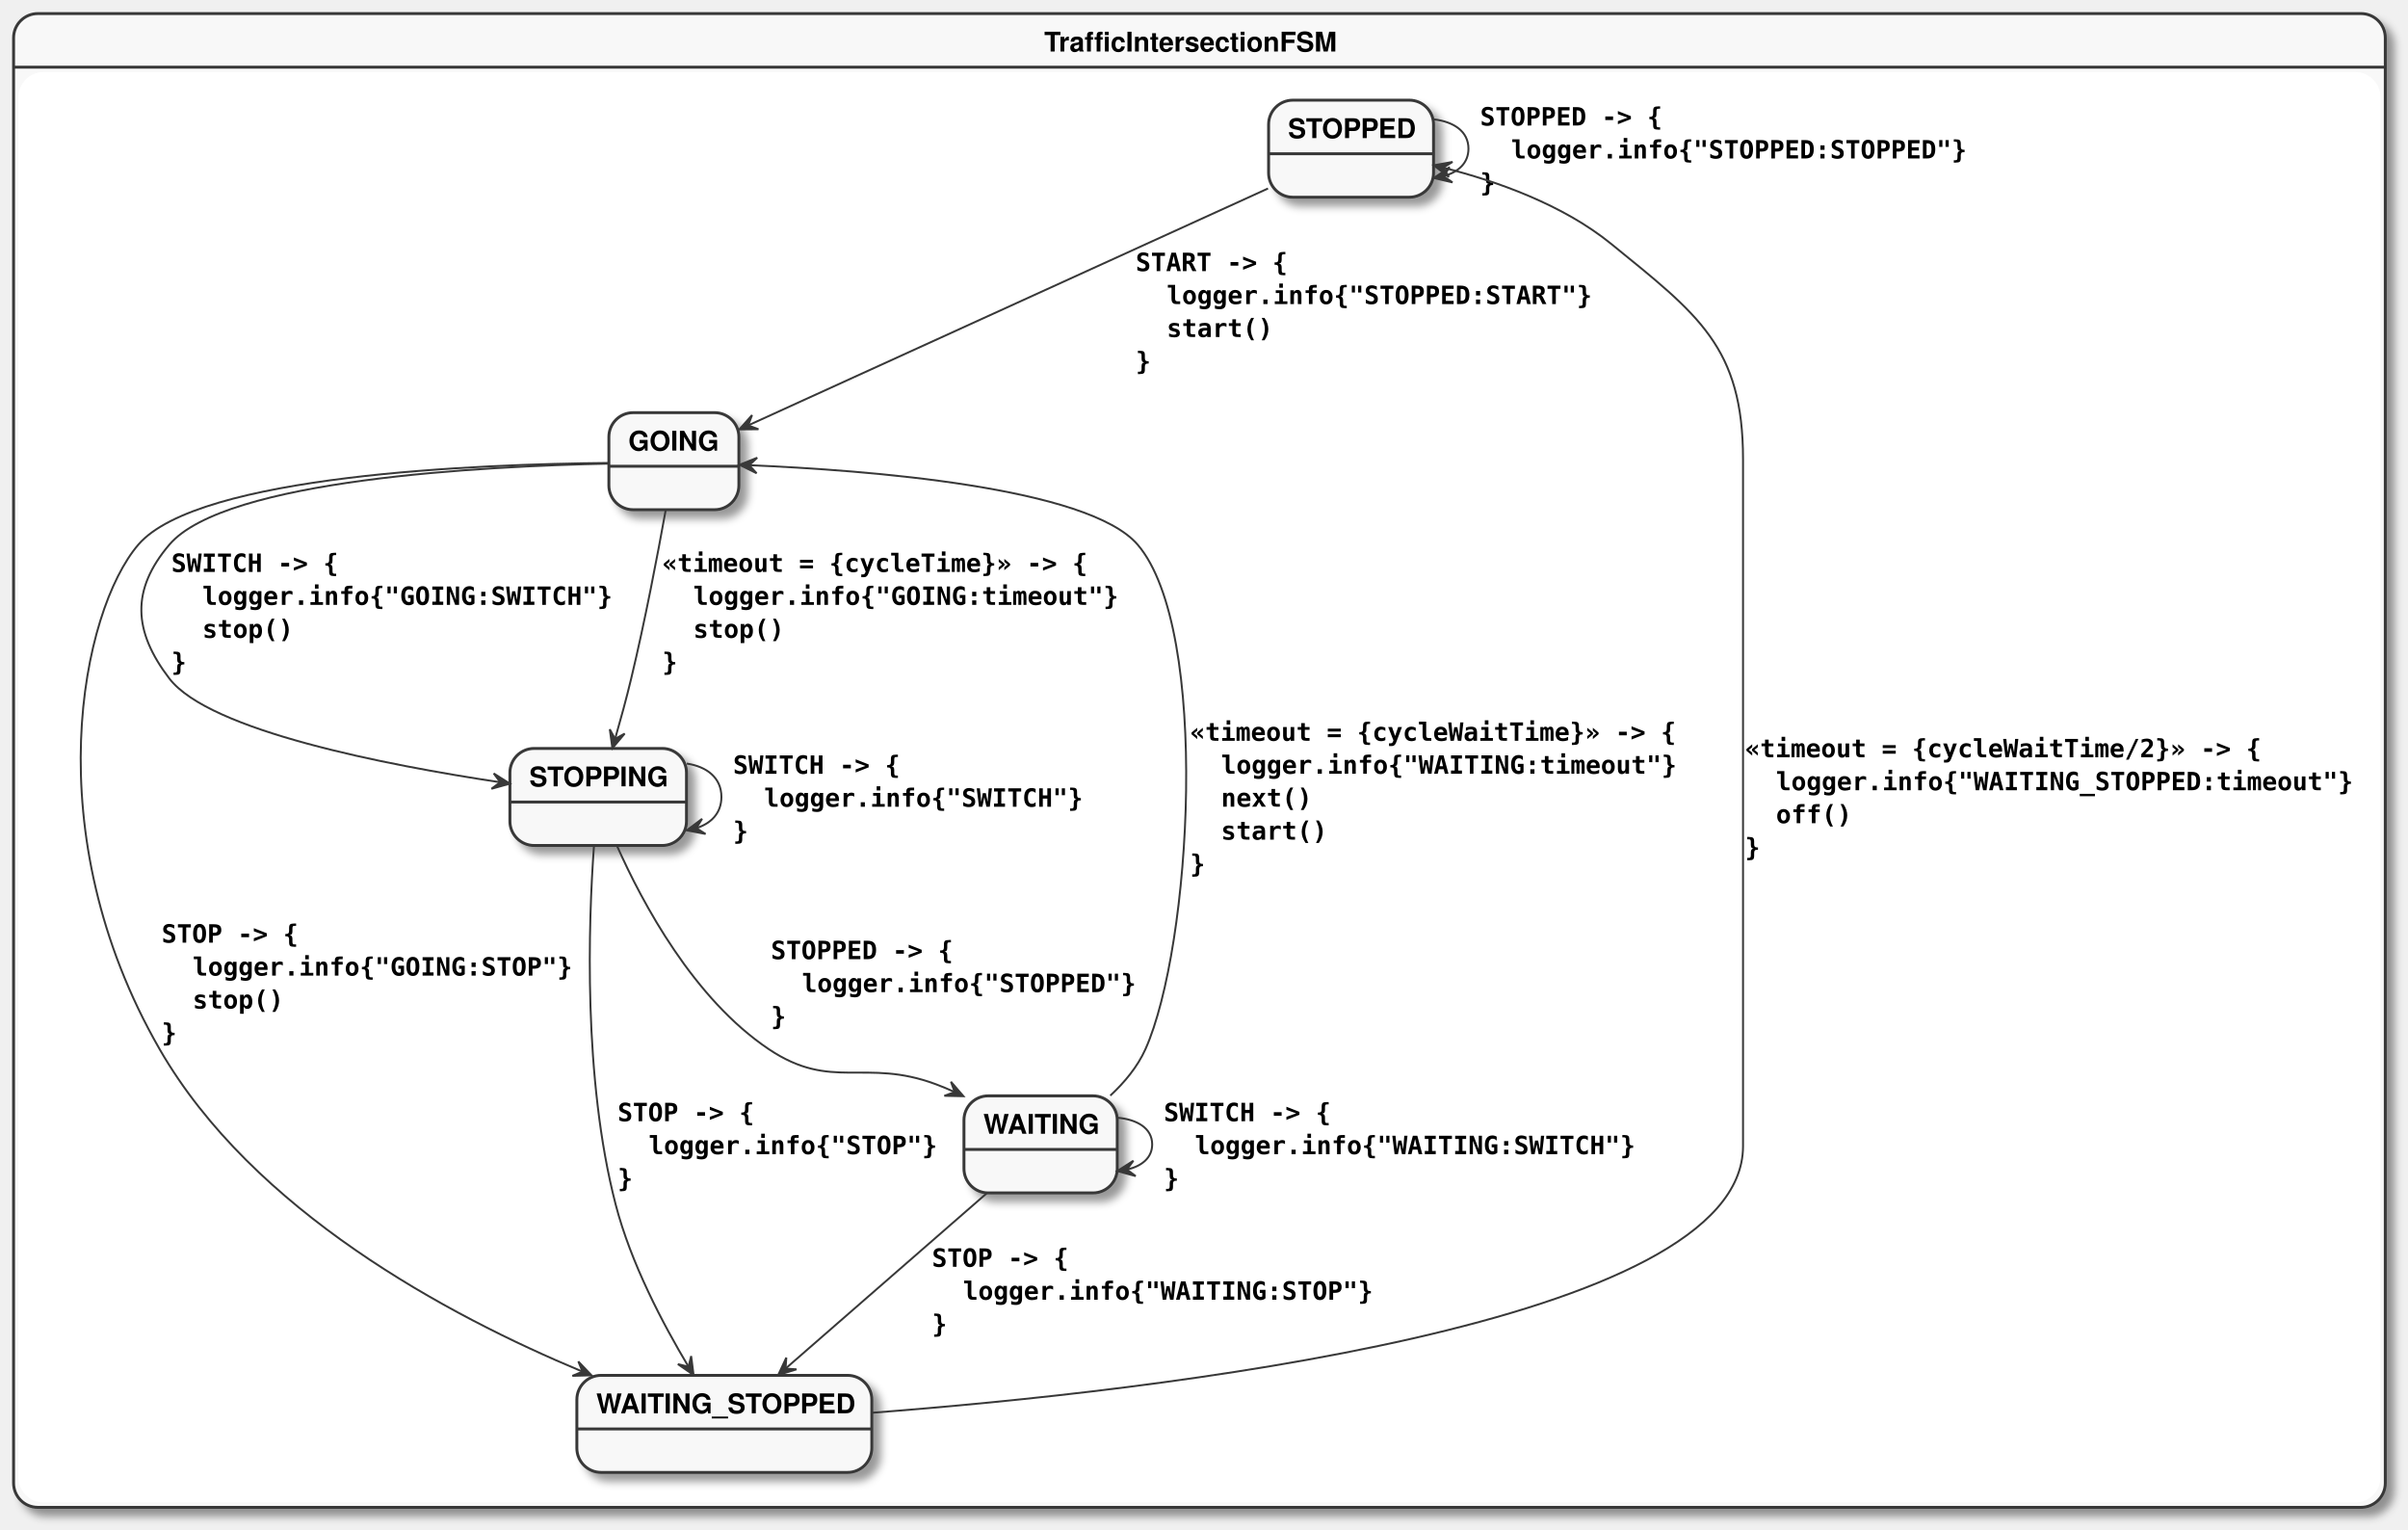
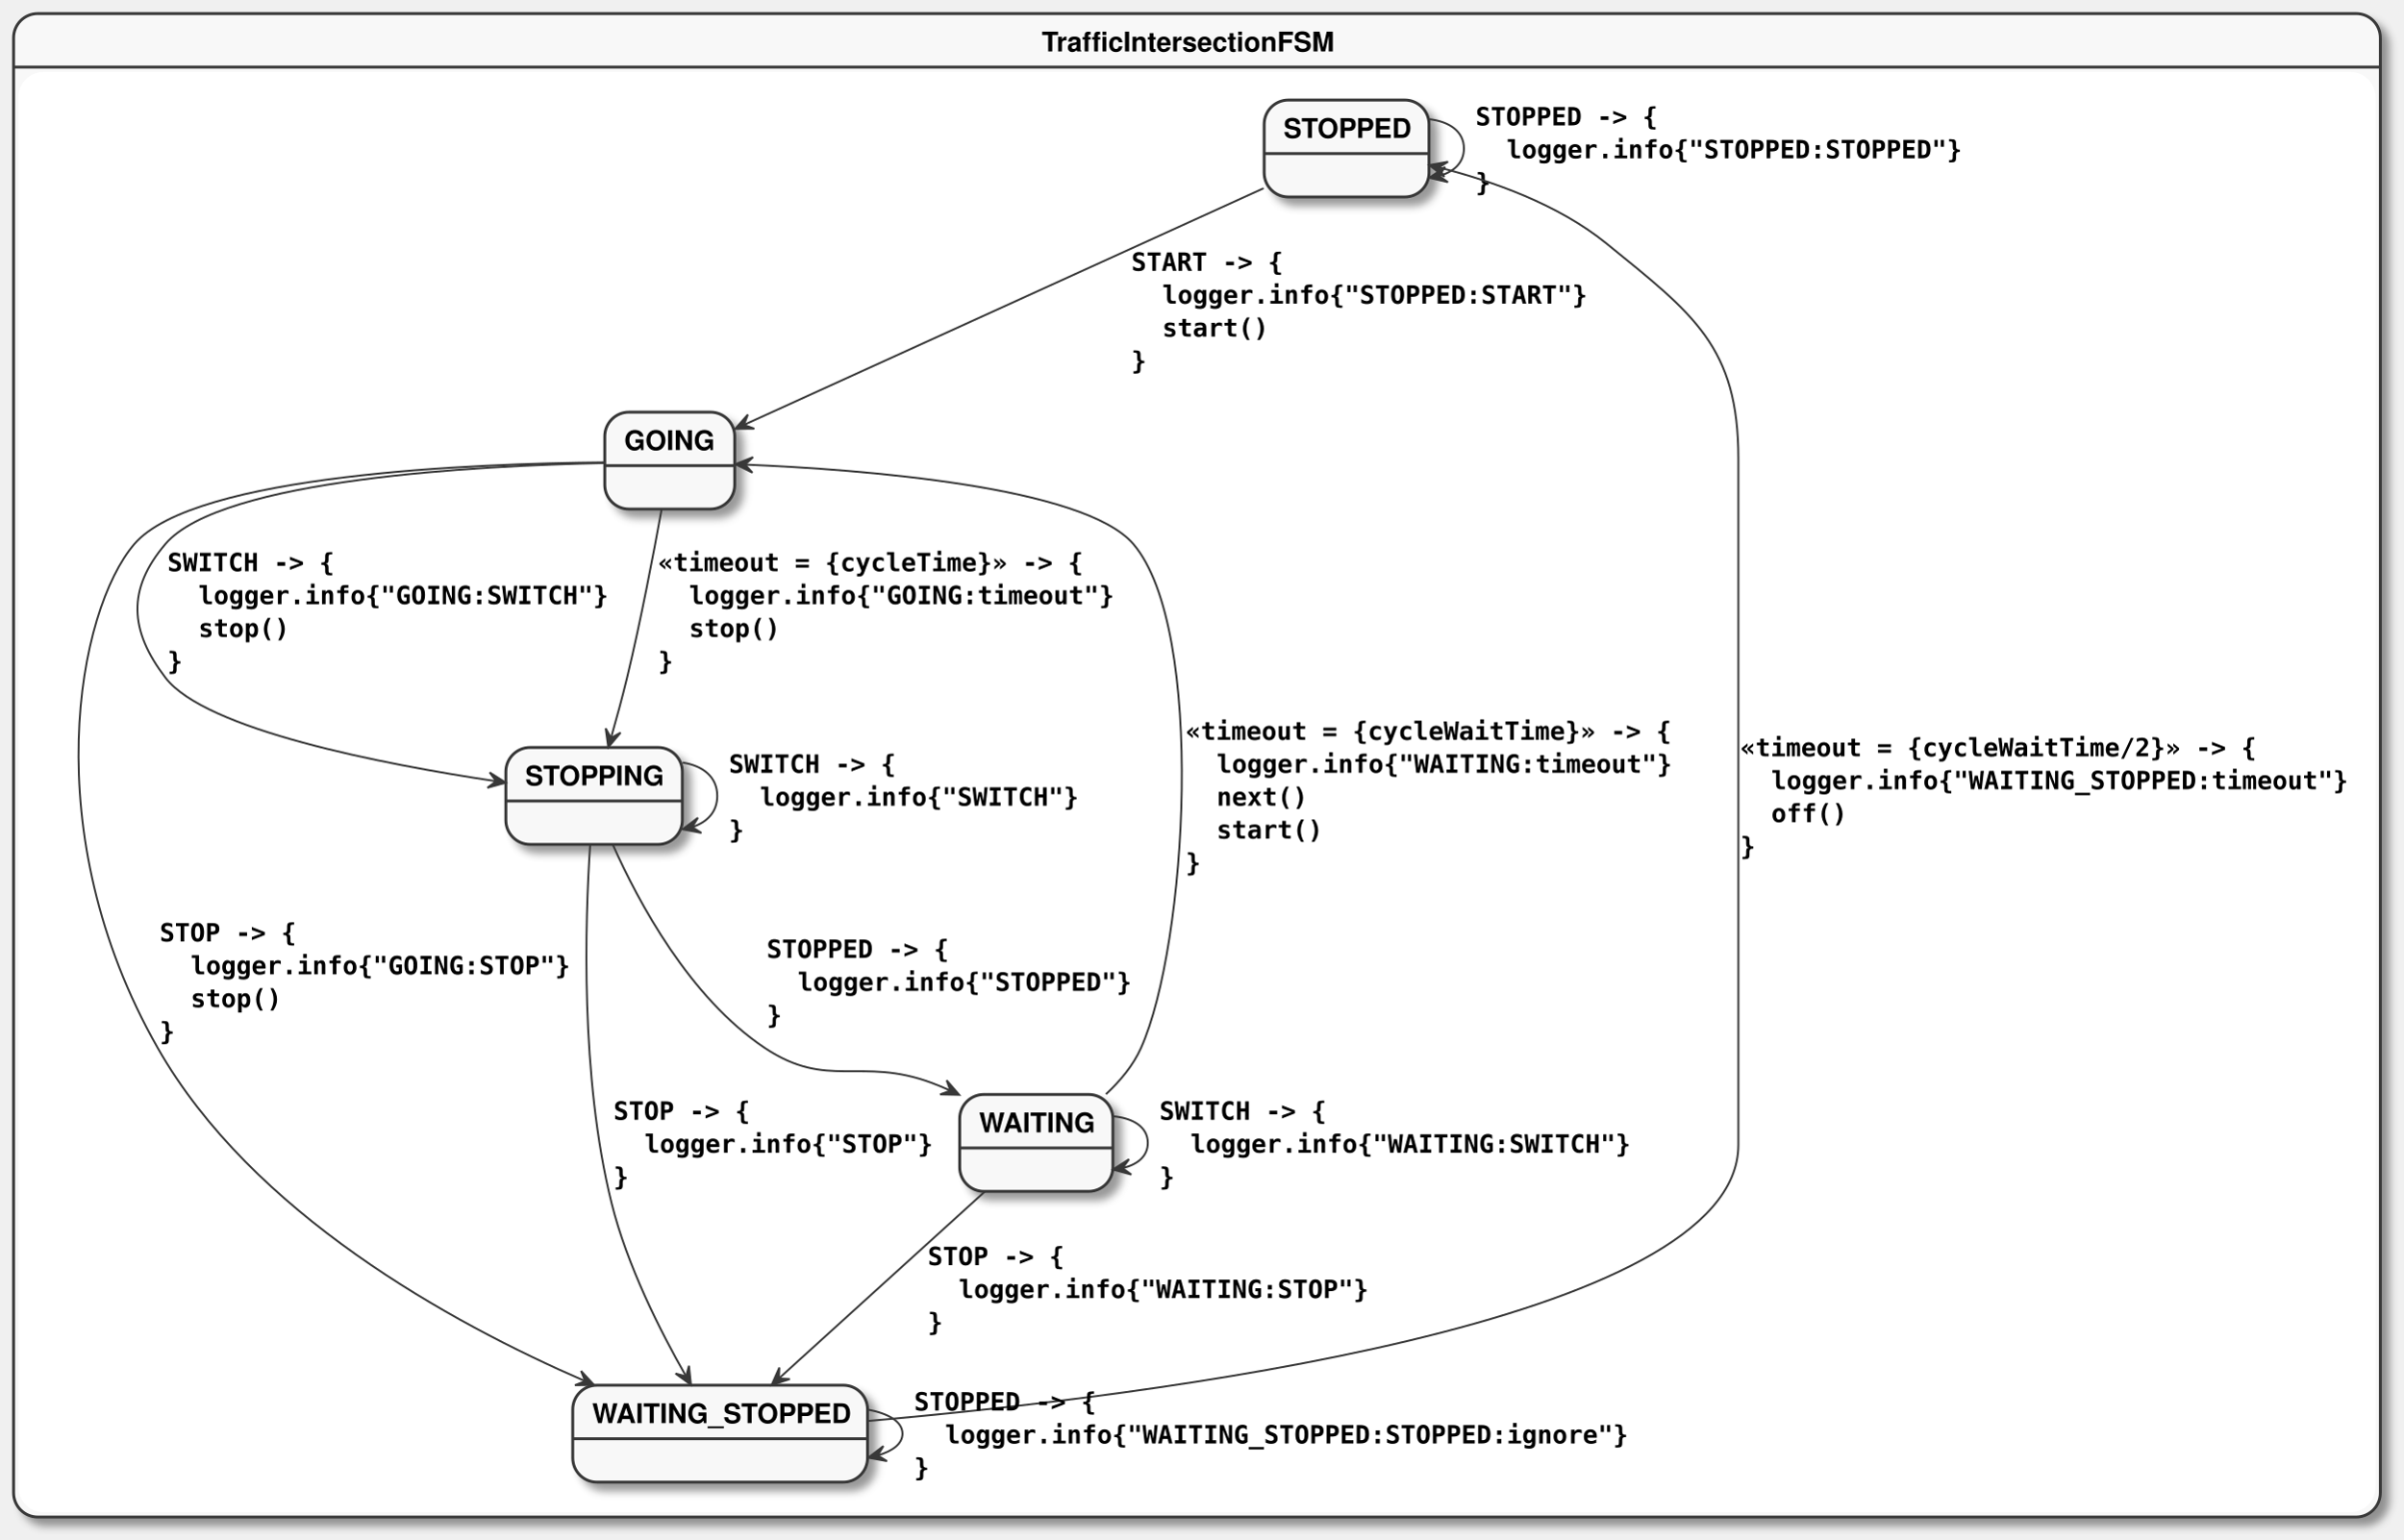
- <svg xmlns="http://www.w3.org/2000/svg" contentScriptType="application/ecmascript" contentStyleType="text/css" height="788px" preserveAspectRatio="none" style="width:1241px;height:788px;background:#FFFFFF;" version="1.1" viewBox="0 0 1241 788" width="1241px" zoomAndPan="magnify">
+ <svg xmlns="http://www.w3.org/2000/svg" contentScriptType="application/ecmascript" contentStyleType="text/css" height="794px" preserveAspectRatio="none" style="width:1239px;height:794px;background:#FFFFFF;" version="1.1" viewBox="0 0 1239 794" width="1239px" zoomAndPan="magnify">
  <defs>
-     <filter height="300%" id="fhzmgp9hcpnkk" width="300%" x="-1" y="-1">
+     <filter height="300%" id="fcjco8l0na4vf" width="300%" x="-1" y="-1">
      <feGaussianBlur result="blurOut" stdDeviation="2.0" />
      <feColorMatrix in="blurOut" result="blurOut2" type="matrix" values="0 0 0 0 0 0 0 0 0 0 0 0 0 0 0 0 0 0 .4 0" />
      <feOffset dx="4.0" dy="4.0" in="blurOut2" result="blurOut3" />
      <feBlend in="SourceGraphic" in2="blurOut3" mode="normal" />
    </filter>
  </defs>
  <g>
-     <rect fill="#F8F8F8" filter="url(#fhzmgp9hcpnkk)" height="769.609" rx="12.5" ry="12.5" style="stroke:#383838;stroke-width:1.5;" width="1222.294" x="7" y="7" />
-     <rect fill="#FFFFFF" height="736" rx="12.5" ry="12.5" style="stroke:#FFFFFF;stroke-width:1.0;" width="1216.294" x="10" y="37.609" />
-     <line style="stroke:#383838;stroke-width:1.5;" x1="7" x2="1229.294" y1="34.609" y2="34.609" />
-     <text fill="#000000" font-family="Helvetica" font-size="14" font-weight="bold" lengthAdjust="spacing" textLength="160" x="538.147" y="26.533">TrafficIntersectionFSM</text>
+     <rect fill="#F8F8F8" filter="url(#fcjco8l0na4vf)" height="775.609" rx="12.5" ry="12.5" style="stroke:#383838;stroke-width:1.5;" width="1220.307" x="7" y="7" />
+     <rect fill="#FFFFFF" height="742" rx="12.5" ry="12.5" style="stroke:#FFFFFF;stroke-width:1.0;" width="1214.307" x="10" y="37.609" />
+     <line style="stroke:#383838;stroke-width:1.5;" x1="7" x2="1227.307" y1="34.609" y2="34.609" />
+     <text fill="#000000" font-family="Helvetica" font-size="14" font-weight="bold" lengthAdjust="spacing" textLength="160" x="537.154" y="26.533">TrafficIntersectionFSM</text>
    <g id="TrafficIntersectionFSM.STOPPED">
-       <rect fill="#F8F8F8" filter="url(#fhzmgp9hcpnkk)" height="50" rx="12.5" ry="12.5" style="stroke:#383838;stroke-width:1.5;" width="85" x="653.794" y="51.609" />
-       <line style="stroke:#383838;stroke-width:1.5;" x1="653.794" x2="738.794" y1="79.219" y2="79.219" />
-       <text fill="#000000" font-family="Helvetica" font-size="14" font-weight="bold" lengthAdjust="spacing" textLength="65" x="663.794" y="71.143">STOPPED</text>
+       <rect fill="#F8F8F8" filter="url(#fcjco8l0na4vf)" height="50" rx="12.5" ry="12.5" style="stroke:#383838;stroke-width:1.5;" width="85" x="651.807" y="51.609" />
+       <line style="stroke:#383838;stroke-width:1.5;" x1="651.807" x2="736.807" y1="79.219" y2="79.219" />
+       <text fill="#000000" font-family="Helvetica" font-size="14" font-weight="bold" lengthAdjust="spacing" textLength="65" x="661.807" y="71.143">STOPPED</text>
    </g>
    <g id="TrafficIntersectionFSM.GOING">
-       <rect fill="#F8F8F8" filter="url(#fhzmgp9hcpnkk)" height="50" rx="12.5" ry="12.5" style="stroke:#383838;stroke-width:1.5;" width="67" x="313.794" y="212.609" />
-       <line style="stroke:#383838;stroke-width:1.5;" x1="313.794" x2="380.794" y1="240.219" y2="240.219" />
-       <text fill="#000000" font-family="Helvetica" font-size="14" font-weight="bold" lengthAdjust="spacing" textLength="47" x="323.794" y="232.143">GOING</text>
+       <rect fill="#F8F8F8" filter="url(#fcjco8l0na4vf)" height="50" rx="12.5" ry="12.5" style="stroke:#383838;stroke-width:1.5;" width="67" x="311.807" y="212.609" />
+       <line style="stroke:#383838;stroke-width:1.5;" x1="311.807" x2="378.807" y1="240.219" y2="240.219" />
+       <text fill="#000000" font-family="Helvetica" font-size="14" font-weight="bold" lengthAdjust="spacing" textLength="47" x="321.807" y="232.143">GOING</text>
    </g>
    <g id="TrafficIntersectionFSM.STOPPING">
-       <rect fill="#F8F8F8" filter="url(#fhzmgp9hcpnkk)" height="50" rx="12.5" ry="12.5" style="stroke:#383838;stroke-width:1.5;" width="91" x="262.794" y="385.609" />
-       <line style="stroke:#383838;stroke-width:1.5;" x1="262.794" x2="353.794" y1="413.219" y2="413.219" />
-       <text fill="#000000" font-family="Helvetica" font-size="14" font-weight="bold" lengthAdjust="spacing" textLength="71" x="272.794" y="405.143">STOPPING</text>
+       <rect fill="#F8F8F8" filter="url(#fcjco8l0na4vf)" height="50" rx="12.5" ry="12.5" style="stroke:#383838;stroke-width:1.5;" width="91" x="260.807" y="385.609" />
+       <line style="stroke:#383838;stroke-width:1.5;" x1="260.807" x2="351.807" y1="413.219" y2="413.219" />
+       <text fill="#000000" font-family="Helvetica" font-size="14" font-weight="bold" lengthAdjust="spacing" textLength="71" x="270.807" y="405.143">STOPPING</text>
    </g>
    <g id="TrafficIntersectionFSM.WAITING_STOPPED">
-       <rect fill="#F8F8F8" filter="url(#fhzmgp9hcpnkk)" height="50" rx="12.5" ry="12.5" style="stroke:#383838;stroke-width:1.5;" width="152" x="297.294" y="708.609" />
-       <line style="stroke:#383838;stroke-width:1.5;" x1="297.294" x2="449.294" y1="736.219" y2="736.219" />
-       <text fill="#000000" font-family="Helvetica" font-size="14" font-weight="bold" lengthAdjust="spacing" textLength="132" x="307.294" y="728.143">WAITING_STOPPED</text>
+       <rect fill="#F8F8F8" filter="url(#fcjco8l0na4vf)" height="50" rx="12.5" ry="12.5" style="stroke:#383838;stroke-width:1.5;" width="152" x="295.307" y="714.609" />
+       <line style="stroke:#383838;stroke-width:1.5;" x1="295.307" x2="447.307" y1="742.219" y2="742.219" />
+       <text fill="#000000" font-family="Helvetica" font-size="14" font-weight="bold" lengthAdjust="spacing" textLength="132" x="305.307" y="734.143">WAITING_STOPPED</text>
    </g>
    <g id="TrafficIntersectionFSM.WAITING">
-       <rect fill="#F8F8F8" filter="url(#fhzmgp9hcpnkk)" height="50" rx="12.5" ry="12.5" style="stroke:#383838;stroke-width:1.5;" width="79" x="496.794" y="564.609" />
-       <line style="stroke:#383838;stroke-width:1.5;" x1="496.794" x2="575.794" y1="592.219" y2="592.219" />
-       <text fill="#000000" font-family="Helvetica" font-size="14" font-weight="bold" lengthAdjust="spacing" textLength="59" x="506.794" y="584.143">WAITING</text>
+       <rect fill="#F8F8F8" filter="url(#fcjco8l0na4vf)" height="50" rx="12.5" ry="12.5" style="stroke:#383838;stroke-width:1.5;" width="79" x="494.807" y="564.609" />
+       <line style="stroke:#383838;stroke-width:1.5;" x1="494.807" x2="573.807" y1="592.219" y2="592.219" />
+       <text fill="#000000" font-family="Helvetica" font-size="14" font-weight="bold" lengthAdjust="spacing" textLength="59" x="504.807" y="584.143">WAITING</text>
    </g>
-     <path d="M653.499,97.106 C584.887,128.364 451.328,189.212 385.645,219.137 " fill="none" id="STOPPED-to-GOING" style="stroke:#383838;stroke-width:1.0;" />
-     <polygon fill="#383838" points="381.035,221.237,390.884,221.146,385.585,219.165,387.567,213.866,381.035,221.237" style="stroke:#383838;stroke-width:1.0;" />
-     <text fill="#000000" font-family="monospace" font-size="13" font-weight="bold" lengthAdjust="spacing" textLength="80" x="585.294" y="139.679">START -&gt; {</text>
-     <text fill="#000000" font-family="monospace" font-size="13" font-weight="bold" lengthAdjust="spacing" textLength="224" x="601.294" y="156.653">logger.info{"STOPPED:START"}</text>
-     <text fill="#000000" font-family="monospace" font-size="13" font-weight="bold" lengthAdjust="spacing" textLength="56" x="601.294" y="173.626">start()</text>
-     <text fill="#000000" font-family="monospace" font-size="13" font-weight="bold" lengthAdjust="spacing" textLength="8" x="585.294" y="190.6">}</text>
-     <path d="M738.977,61.505 C749.211,62.686 756.794,67.72 756.794,76.609 C756.794,83.97 751.593,88.688 743.994,90.763 " fill="none" id="STOPPED-to-STOPPED" style="stroke:#383838;stroke-width:1.0;" />
-     <polygon fill="#383838" points="738.977,91.713,748.564,93.97,743.89,90.783,747.076,86.109,738.977,91.713" style="stroke:#383838;stroke-width:1.0;" />
-     <text fill="#000000" font-family="monospace" font-size="13" font-weight="bold" lengthAdjust="spacing" textLength="96" x="762.794" y="64.679">STOPPED -&gt; {</text>
-     <text fill="#000000" font-family="monospace" font-size="13" font-weight="bold" lengthAdjust="spacing" textLength="240" x="778.794" y="81.653">logger.info{"STOPPED:STOPPED"}</text>
-     <text fill="#000000" font-family="monospace" font-size="13" font-weight="bold" lengthAdjust="spacing" textLength="8" x="762.794" y="98.626">}</text>
-     <path d="M343.046,262.983 C338.974,285.555 332.41,320.001 325.294,349.609 C322.859,359.739 319.853,370.731 317.048,380.505 " fill="none" id="GOING-to-STOPPING" style="stroke:#383838;stroke-width:1.0;" />
-     <polygon fill="#383838" points="315.605,385.495,321.949,377.962,316.995,380.692,314.265,375.738,315.605,385.495" style="stroke:#383838;stroke-width:1.0;" />
-     <text fill="#000000" font-family="monospace" font-size="13" font-weight="bold" lengthAdjust="spacing" textLength="224" x="341.294" y="294.679">«timeout = {cycleTime}» -&gt; {</text>
-     <text fill="#000000" font-family="monospace" font-size="13" font-weight="bold" lengthAdjust="spacing" textLength="224" x="357.294" y="311.653">logger.info{"GOING:timeout"}</text>
-     <text fill="#000000" font-family="monospace" font-size="13" font-weight="bold" lengthAdjust="spacing" textLength="48" x="357.294" y="328.627">stop()</text>
-     <text fill="#000000" font-family="monospace" font-size="13" font-weight="bold" lengthAdjust="spacing" textLength="8" x="341.294" y="345.6">}</text>
-     <path d="M313.497,238.874 C249.841,240.167 115.972,246.926 87.294,280.609 C67.413,303.959 68.665,325.249 87.294,349.609 C107.865,376.51 198.925,394.178 257.549,402.989 " fill="none" id="GOING-to-STOPPING-1" style="stroke:#383838;stroke-width:1.0;" />
-     <polygon fill="#383838" points="262.765,403.762,254.449,398.486,257.819,403.029,253.276,406.4,262.765,403.762" style="stroke:#383838;stroke-width:1.0;" />
-     <text fill="#000000" font-family="monospace" font-size="13" font-weight="bold" lengthAdjust="spacing" textLength="88" x="88.294" y="294.679">SWITCH -&gt; {</text>
-     <text fill="#000000" font-family="monospace" font-size="13" font-weight="bold" lengthAdjust="spacing" textLength="216" x="104.294" y="311.653">logger.info{"GOING:SWITCH"}</text>
-     <text fill="#000000" font-family="monospace" font-size="13" font-weight="bold" lengthAdjust="spacing" textLength="48" x="104.294" y="328.627">stop()</text>
-     <text fill="#000000" font-family="monospace" font-size="13" font-weight="bold" lengthAdjust="spacing" textLength="8" x="88.294" y="345.6">}</text>
-     <path d="M313.764,238.515 C247.221,239.117 102.212,244.63 71.294,280.609 C42.18,314.488 18,428.978 82.294,540.609 C130.232,623.842 230.557,677.663 299.901,706.553 " fill="none" id="GOING-to-WAITING_STOPPED" style="stroke:#383838;stroke-width:1.0;" />
-     <polygon fill="#383838" points="304.839,708.59,298.045,701.46,300.217,706.683,294.994,708.855,304.839,708.59" style="stroke:#383838;stroke-width:1.0;" />
-     <text fill="#000000" font-family="monospace" font-size="13" font-weight="bold" lengthAdjust="spacing" textLength="72" x="83.294" y="485.679">STOP -&gt; {</text>
-     <text fill="#000000" font-family="monospace" font-size="13" font-weight="bold" lengthAdjust="spacing" textLength="200" x="99.294" y="502.653">logger.info{"GOING:STOP"}</text>
-     <text fill="#000000" font-family="monospace" font-size="13" font-weight="bold" lengthAdjust="spacing" textLength="48" x="99.294" y="519.626">stop()</text>
-     <text fill="#000000" font-family="monospace" font-size="13" font-weight="bold" lengthAdjust="spacing" textLength="8" x="83.294" y="536.6">}</text>
-     <path d="M317.978,435.791 C331.128,465.371 357.527,514.696 396.294,540.609 C428.759,562.31 445.701,544.973 482.294,558.609 C485.393,559.764 488.53,561.076 491.65,562.491 " fill="none" id="STOPPING-to-WAITING" style="stroke:#383838;stroke-width:1.0;" />
-     <polygon fill="#383838" points="496.53,564.791,490.093,557.337,492.007,562.66,486.684,564.574,496.53,564.791" style="stroke:#383838;stroke-width:1.0;" />
-     <text fill="#000000" font-family="monospace" font-size="13" font-weight="bold" lengthAdjust="spacing" textLength="96" x="397.294" y="494.179">STOPPED -&gt; {</text>
-     <text fill="#000000" font-family="monospace" font-size="13" font-weight="bold" lengthAdjust="spacing" textLength="176" x="413.294" y="511.153">logger.info{"STOPPED"}</text>
-     <text fill="#000000" font-family="monospace" font-size="13" font-weight="bold" lengthAdjust="spacing" textLength="8" x="397.294" y="528.126">}</text>
-     <path d="M353.958,393.414 C364.259,394.963 371.794,400.695 371.794,410.609 C371.794,418.819 366.627,424.161 359,426.634 " fill="none" id="STOPPING-to-STOPPING" style="stroke:#383838;stroke-width:1.0;" />
-     <polygon fill="#383838" points="353.958,427.804,363.629,429.67,358.829,426.676,361.823,421.876,353.958,427.804" style="stroke:#383838;stroke-width:1.0;" />
-     <text fill="#000000" font-family="monospace" font-size="13" font-weight="bold" lengthAdjust="spacing" textLength="88" x="377.794" y="398.679">SWITCH -&gt; {</text>
-     <text fill="#000000" font-family="monospace" font-size="13" font-weight="bold" lengthAdjust="spacing" textLength="168" x="393.794" y="415.653">logger.info{"SWITCH"}</text>
-     <text fill="#000000" font-family="monospace" font-size="13" font-weight="bold" lengthAdjust="spacing" textLength="8" x="377.794" y="432.627">}</text>
-     <path d="M306.1,435.911 C303.252,475.383 300.453,555.565 317.294,620.609 C325.077,650.671 341.609,682.054 354.703,703.926 " fill="none" id="STOPPING-to-WAITING_STOPPED" style="stroke:#383838;stroke-width:1.0;" />
-     <polygon fill="#383838" points="357.441,708.445,356.199,698.674,354.851,704.168,349.357,702.819,357.441,708.445" style="stroke:#383838;stroke-width:1.0;" />
-     <text fill="#000000" font-family="monospace" font-size="13" font-weight="bold" lengthAdjust="spacing" textLength="72" x="318.294" y="577.679">STOP -&gt; {</text>
-     <text fill="#000000" font-family="monospace" font-size="13" font-weight="bold" lengthAdjust="spacing" textLength="152" x="334.294" y="594.653">logger.info{"STOP"}</text>
-     <text fill="#000000" font-family="monospace" font-size="13" font-weight="bold" lengthAdjust="spacing" textLength="8" x="318.294" y="611.626">}</text>
-     <path d="M572.219,564.465 C579.538,557.68 586.234,549.649 590.294,540.609 C613.965,487.896 623.911,324.472 586.294,280.609 C560.885,250.982 447.051,242.24 386.106,239.671 " fill="none" id="WAITING-to-GOING" style="stroke:#383838;stroke-width:1.0;" />
-     <polygon fill="#383838" points="381.095,239.468,389.927,243.828,386.091,239.67,390.249,235.834,381.095,239.468" style="stroke:#383838;stroke-width:1.0;" />
-     <text fill="#000000" font-family="monospace" font-size="13" font-weight="bold" lengthAdjust="spacing" textLength="256" x="613.294" y="381.679">«timeout = {cycleWaitTime}» -&gt; {</text>
-     <text fill="#000000" font-family="monospace" font-size="13" font-weight="bold" lengthAdjust="spacing" textLength="240" x="629.294" y="398.653">logger.info{"WAITING:timeout"}</text>
-     <text fill="#000000" font-family="monospace" font-size="13" font-weight="bold" lengthAdjust="spacing" textLength="48" x="629.294" y="415.627">next()</text>
-     <text fill="#000000" font-family="monospace" font-size="13" font-weight="bold" lengthAdjust="spacing" textLength="56" x="629.294" y="432.6">start()</text>
-     <text fill="#000000" font-family="monospace" font-size="13" font-weight="bold" lengthAdjust="spacing" textLength="8" x="613.294" y="449.574">}</text>
-     <path d="M575.799,575.877 C586.058,576.721 593.794,581.298 593.794,589.609 C593.794,596.491 588.489,600.813 580.839,602.575 " fill="none" id="WAITING-to-WAITING" style="stroke:#383838;stroke-width:1.0;" />
-     <polygon fill="#383838" points="575.799,603.341,585.298,605.944,580.742,602.59,584.096,598.034,575.799,603.341" style="stroke:#383838;stroke-width:1.0;" />
-     <text fill="#000000" font-family="monospace" font-size="13" font-weight="bold" lengthAdjust="spacing" textLength="88" x="599.794" y="577.679">SWITCH -&gt; {</text>
-     <text fill="#000000" font-family="monospace" font-size="13" font-weight="bold" lengthAdjust="spacing" textLength="232" x="615.794" y="594.653">logger.info{"WAITING:SWITCH"}</text>
-     <text fill="#000000" font-family="monospace" font-size="13" font-weight="bold" lengthAdjust="spacing" textLength="8" x="599.794" y="611.626">}</text>
-     <path d="M508.643,614.697 C479.957,639.687 435.162,678.712 405.045,704.949 " fill="none" id="WAITING-to-WAITING_STOPPED" style="stroke:#383838;stroke-width:1.0;" />
-     <polygon fill="#383838" points="401.08,708.403,410.494,705.507,404.85,705.119,405.239,699.475,401.08,708.403" style="stroke:#383838;stroke-width:1.0;" />
-     <text fill="#000000" font-family="monospace" font-size="13" font-weight="bold" lengthAdjust="spacing" textLength="72" x="480.294" y="652.679">STOP -&gt; {</text>
-     <text fill="#000000" font-family="monospace" font-size="13" font-weight="bold" lengthAdjust="spacing" textLength="216" x="496.294" y="669.653">logger.info{"WAITING:STOP"}</text>
-     <text fill="#000000" font-family="monospace" font-size="13" font-weight="bold" lengthAdjust="spacing" textLength="8" x="480.294" y="686.626">}</text>
-     <path d="M449.353,727.881 C594.851,716.741 898.294,682.493 898.294,590.609 C898.294,236.609 898.294,236.609 898.294,236.609 C898.294,178.754 875.187,162.103 830.294,125.609 C805.473,105.432 771.493,93.387 743.962,86.41 " fill="none" id="WAITING_STOPPED-to-STOPPED" style="stroke:#383838;stroke-width:1.0;" />
-     <polygon fill="#383838" points="738.9,85.165,746.684,91.2,743.755,86.36,748.595,83.431,738.9,85.165" style="stroke:#383838;stroke-width:1.0;" />
-     <text fill="#000000" font-family="monospace" font-size="13" font-weight="bold" lengthAdjust="spacing" textLength="272" x="899.294" y="390.179">«timeout = {cycleWaitTime/2}» -&gt; {</text>
-     <text fill="#000000" font-family="monospace" font-size="13" font-weight="bold" lengthAdjust="spacing" textLength="304" x="915.294" y="407.153">logger.info{"WAITING_STOPPED:timeout"}</text>
-     <text fill="#000000" font-family="monospace" font-size="13" font-weight="bold" lengthAdjust="spacing" textLength="40" x="915.294" y="424.127">off()</text>
-     <text fill="#000000" font-family="monospace" font-size="13" font-weight="bold" lengthAdjust="spacing" textLength="8" x="899.294" y="441.1">}</text>
+     <path d="M651.513,97.106 C582.901,128.364 449.341,189.212 383.658,219.137 " fill="none" id="STOPPED-to-GOING" style="stroke:#383838;stroke-width:1.0;" />
+     <polygon fill="#383838" points="379.048,221.237,388.897,221.144,383.598,219.163,385.578,213.864,379.048,221.237" style="stroke:#383838;stroke-width:1.0;" />
+     <text fill="#000000" font-family="monospace" font-size="13" font-weight="bold" lengthAdjust="spacing" textLength="80" x="583.307" y="139.679">START -&gt; {</text>
+     <text fill="#000000" font-family="monospace" font-size="13" font-weight="bold" lengthAdjust="spacing" textLength="224" x="599.307" y="156.653">logger.info{"STOPPED:START"}</text>
+     <text fill="#000000" font-family="monospace" font-size="13" font-weight="bold" lengthAdjust="spacing" textLength="56" x="599.307" y="173.626">start()</text>
+     <text fill="#000000" font-family="monospace" font-size="13" font-weight="bold" lengthAdjust="spacing" textLength="8" x="583.307" y="190.6">}</text>
+     <path d="M736.99,61.505 C747.224,62.686 754.807,67.72 754.807,76.609 C754.807,83.97 749.607,88.688 742.007,90.763 " fill="none" id="STOPPED-to-STOPPED" style="stroke:#383838;stroke-width:1.0;" />
+     <polygon fill="#383838" points="736.99,91.713,746.578,93.967,741.903,90.782,745.088,86.107,736.99,91.713" style="stroke:#383838;stroke-width:1.0;" />
+     <text fill="#000000" font-family="monospace" font-size="13" font-weight="bold" lengthAdjust="spacing" textLength="96" x="760.807" y="64.679">STOPPED -&gt; {</text>
+     <text fill="#000000" font-family="monospace" font-size="13" font-weight="bold" lengthAdjust="spacing" textLength="240" x="776.807" y="81.653">logger.info{"STOPPED:STOPPED"}</text>
+     <text fill="#000000" font-family="monospace" font-size="13" font-weight="bold" lengthAdjust="spacing" textLength="8" x="760.807" y="98.626">}</text>
+     <path d="M341.059,262.983 C336.987,285.555 330.423,320.001 323.307,349.609 C320.872,359.739 317.866,370.731 315.062,380.505 " fill="none" id="GOING-to-STOPPING" style="stroke:#383838;stroke-width:1.0;" />
+     <polygon fill="#383838" points="313.618,385.495,319.962,377.962,315.008,380.692,312.278,375.738,313.618,385.495" style="stroke:#383838;stroke-width:1.0;" />
+     <text fill="#000000" font-family="monospace" font-size="13" font-weight="bold" lengthAdjust="spacing" textLength="224" x="339.307" y="294.679">«timeout = {cycleTime}» -&gt; {</text>
+     <text fill="#000000" font-family="monospace" font-size="13" font-weight="bold" lengthAdjust="spacing" textLength="224" x="355.307" y="311.653">logger.info{"GOING:timeout"}</text>
+     <text fill="#000000" font-family="monospace" font-size="13" font-weight="bold" lengthAdjust="spacing" textLength="48" x="355.307" y="328.627">stop()</text>
+     <text fill="#000000" font-family="monospace" font-size="13" font-weight="bold" lengthAdjust="spacing" textLength="8" x="339.307" y="345.6">}</text>
+     <path d="M311.51,238.874 C247.854,240.167 113.986,246.926 85.307,280.609 C65.427,303.959 66.679,325.249 85.307,349.609 C105.878,376.51 196.938,394.178 255.562,402.989 " fill="none" id="GOING-to-STOPPING-1" style="stroke:#383838;stroke-width:1.0;" />
+     <polygon fill="#383838" points="260.779,403.762,252.464,398.484,255.833,403.028,251.289,406.397,260.779,403.762" style="stroke:#383838;stroke-width:1.0;" />
+     <text fill="#000000" font-family="monospace" font-size="13" font-weight="bold" lengthAdjust="spacing" textLength="88" x="86.307" y="294.679">SWITCH -&gt; {</text>
+     <text fill="#000000" font-family="monospace" font-size="13" font-weight="bold" lengthAdjust="spacing" textLength="216" x="102.307" y="311.653">logger.info{"GOING:SWITCH"}</text>
+     <text fill="#000000" font-family="monospace" font-size="13" font-weight="bold" lengthAdjust="spacing" textLength="48" x="102.307" y="328.627">stop()</text>
+     <text fill="#000000" font-family="monospace" font-size="13" font-weight="bold" lengthAdjust="spacing" textLength="8" x="86.307" y="345.6">}</text>
+     <path d="M311.777,238.515 C245.234,239.117 100.225,244.63 69.307,280.609 C40.02,314.69 18,429.33 81.307,540.609 C129.881,625.99 232.198,682.333 301.361,712.365 " fill="none" id="GOING-to-WAITING_STOPPED" style="stroke:#383838;stroke-width:1.0;" />
+     <polygon fill="#383838" points="306.282,714.482,299.595,707.251,301.689,712.507,296.434,714.601,306.282,714.482" style="stroke:#383838;stroke-width:1.0;" />
+     <text fill="#000000" font-family="monospace" font-size="13" font-weight="bold" lengthAdjust="spacing" textLength="72" x="82.307" y="485.679">STOP -&gt; {</text>
+     <text fill="#000000" font-family="monospace" font-size="13" font-weight="bold" lengthAdjust="spacing" textLength="200" x="98.307" y="502.653">logger.info{"GOING:STOP"}</text>
+     <text fill="#000000" font-family="monospace" font-size="13" font-weight="bold" lengthAdjust="spacing" textLength="48" x="98.307" y="519.626">stop()</text>
+     <text fill="#000000" font-family="monospace" font-size="13" font-weight="bold" lengthAdjust="spacing" textLength="8" x="82.307" y="536.6">}</text>
+     <path d="M315.991,435.791 C329.142,465.371 355.54,514.696 394.307,540.609 C426.772,562.31 443.715,544.973 480.307,558.609 C483.407,559.764 486.543,561.076 489.663,562.491 " fill="none" id="STOPPING-to-WAITING" style="stroke:#383838;stroke-width:1.0;" />
+     <polygon fill="#383838" points="494.544,564.791,488.105,557.339,490.021,562.662,484.698,564.577,494.544,564.791" style="stroke:#383838;stroke-width:1.0;" />
+     <text fill="#000000" font-family="monospace" font-size="13" font-weight="bold" lengthAdjust="spacing" textLength="96" x="395.307" y="494.179">STOPPED -&gt; {</text>
+     <text fill="#000000" font-family="monospace" font-size="13" font-weight="bold" lengthAdjust="spacing" textLength="176" x="411.307" y="511.153">logger.info{"STOPPED"}</text>
+     <text fill="#000000" font-family="monospace" font-size="13" font-weight="bold" lengthAdjust="spacing" textLength="8" x="395.307" y="528.126">}</text>
+     <path d="M351.972,393.414 C362.273,394.963 369.807,400.695 369.807,410.609 C369.807,418.819 364.64,424.161 357.014,426.634 " fill="none" id="STOPPING-to-STOPPING" style="stroke:#383838;stroke-width:1.0;" />
+     <polygon fill="#383838" points="351.972,427.804,361.643,429.667,356.843,426.675,359.836,421.874,351.972,427.804" style="stroke:#383838;stroke-width:1.0;" />
+     <text fill="#000000" font-family="monospace" font-size="13" font-weight="bold" lengthAdjust="spacing" textLength="88" x="375.807" y="398.679">SWITCH -&gt; {</text>
+     <text fill="#000000" font-family="monospace" font-size="13" font-weight="bold" lengthAdjust="spacing" textLength="168" x="391.807" y="415.653">logger.info{"SWITCH"}</text>
+     <text fill="#000000" font-family="monospace" font-size="13" font-weight="bold" lengthAdjust="spacing" textLength="8" x="375.807" y="432.627">}</text>
+     <path d="M304.268,435.872 C301.637,475.289 299.136,555.395 315.307,620.609 C323.289,652.798 340.428,686.721 353.656,709.89 " fill="none" id="STOPPING-to-WAITING_STOPPED" style="stroke:#383838;stroke-width:1.0;" />
+     <polygon fill="#383838" points="356.245,714.377,355.212,704.583,353.746,710.047,348.282,708.581,356.245,714.377" style="stroke:#383838;stroke-width:1.0;" />
+     <text fill="#000000" font-family="monospace" font-size="13" font-weight="bold" lengthAdjust="spacing" textLength="72" x="316.307" y="577.679">STOP -&gt; {</text>
+     <text fill="#000000" font-family="monospace" font-size="13" font-weight="bold" lengthAdjust="spacing" textLength="152" x="332.307" y="594.653">logger.info{"STOP"}</text>
+     <text fill="#000000" font-family="monospace" font-size="13" font-weight="bold" lengthAdjust="spacing" textLength="8" x="316.307" y="611.626">}</text>
+     <path d="M570.232,564.465 C577.551,557.68 584.248,549.649 588.307,540.609 C611.979,487.896 621.924,324.472 584.307,280.609 C558.898,250.982 445.065,242.24 384.119,239.671 " fill="none" id="WAITING-to-GOING" style="stroke:#383838;stroke-width:1.0;" />
+     <polygon fill="#383838" points="379.108,239.468,387.938,243.83,384.104,239.671,388.263,235.837,379.108,239.468" style="stroke:#383838;stroke-width:1.0;" />
+     <text fill="#000000" font-family="monospace" font-size="13" font-weight="bold" lengthAdjust="spacing" textLength="256" x="611.307" y="381.679">«timeout = {cycleWaitTime}» -&gt; {</text>
+     <text fill="#000000" font-family="monospace" font-size="13" font-weight="bold" lengthAdjust="spacing" textLength="240" x="627.307" y="398.653">logger.info{"WAITING:timeout"}</text>
+     <text fill="#000000" font-family="monospace" font-size="13" font-weight="bold" lengthAdjust="spacing" textLength="48" x="627.307" y="415.627">next()</text>
+     <text fill="#000000" font-family="monospace" font-size="13" font-weight="bold" lengthAdjust="spacing" textLength="56" x="627.307" y="432.6">start()</text>
+     <text fill="#000000" font-family="monospace" font-size="13" font-weight="bold" lengthAdjust="spacing" textLength="8" x="611.307" y="449.574">}</text>
+     <path d="M573.813,575.877 C584.071,576.721 591.807,581.298 591.807,589.609 C591.807,596.491 586.502,600.813 578.852,602.575 " fill="none" id="WAITING-to-WAITING" style="stroke:#383838;stroke-width:1.0;" />
+     <polygon fill="#383838" points="573.813,603.341,583.312,605.944,578.756,602.59,582.11,598.034,573.813,603.341" style="stroke:#383838;stroke-width:1.0;" />
+     <text fill="#000000" font-family="monospace" font-size="13" font-weight="bold" lengthAdjust="spacing" textLength="88" x="597.807" y="577.679">SWITCH -&gt; {</text>
+     <text fill="#000000" font-family="monospace" font-size="13" font-weight="bold" lengthAdjust="spacing" textLength="232" x="613.807" y="594.653">logger.info{"WAITING:SWITCH"}</text>
+     <text fill="#000000" font-family="monospace" font-size="13" font-weight="bold" lengthAdjust="spacing" textLength="8" x="597.807" y="611.626">}</text>
+     <path d="M507.755,614.717 C478.747,641.056 432.354,683.18 401.856,710.872 " fill="none" id="WAITING-to-WAITING_STOPPED" style="stroke:#383838;stroke-width:1.0;" />
+     <polygon fill="#383838" points="397.847,714.512,407.2,711.425,401.55,711.151,401.823,705.501,397.847,714.512" style="stroke:#383838;stroke-width:1.0;" />
+     <text fill="#000000" font-family="monospace" font-size="13" font-weight="bold" lengthAdjust="spacing" textLength="72" x="478.307" y="652.679">STOP -&gt; {</text>
+     <text fill="#000000" font-family="monospace" font-size="13" font-weight="bold" lengthAdjust="spacing" textLength="216" x="494.307" y="669.653">logger.info{"WAITING:STOP"}</text>
+     <text fill="#000000" font-family="monospace" font-size="13" font-weight="bold" lengthAdjust="spacing" textLength="8" x="478.307" y="686.626">}</text>
+     <path d="M447.366,733.058 C592.864,720.338 896.307,682.763 896.307,590.609 C896.307,236.609 896.307,236.609 896.307,236.609 C896.307,178.754 873.2,162.103 828.307,125.609 C803.486,105.432 769.506,93.387 741.976,86.41 " fill="none" id="WAITING_STOPPED-to-STOPPED" style="stroke:#383838;stroke-width:1.0;" />
+     <polygon fill="#383838" points="736.914,85.165,744.698,91.2,741.769,86.36,746.609,83.431,736.914,85.165" style="stroke:#383838;stroke-width:1.0;" />
+     <text fill="#000000" font-family="monospace" font-size="13" font-weight="bold" lengthAdjust="spacing" textLength="272" x="897.307" y="390.179">«timeout = {cycleWaitTime/2}» -&gt; {</text>
+     <text fill="#000000" font-family="monospace" font-size="13" font-weight="bold" lengthAdjust="spacing" textLength="304" x="913.307" y="407.153">logger.info{"WAITING_STOPPED:timeout"}</text>
+     <text fill="#000000" font-family="monospace" font-size="13" font-weight="bold" lengthAdjust="spacing" textLength="40" x="913.307" y="424.127">off()</text>
+     <text fill="#000000" font-family="monospace" font-size="13" font-weight="bold" lengthAdjust="spacing" textLength="8" x="897.307" y="441.1">}</text>
+     <path d="M447.654,727.228 C458.235,729.268 465.307,733.395 465.307,739.609 C465.307,744.756 460.457,748.471 452.781,750.754 " fill="none" id="WAITING_STOPPED-to-WAITING_STOPPED" style="stroke:#383838;stroke-width:1.0;" />
+     <polygon fill="#383838" points="447.654,751.99,457.341,753.768,452.515,750.818,455.465,745.991,447.654,751.99" style="stroke:#383838;stroke-width:1.0;" />
+     <text fill="#000000" font-family="monospace" font-size="13" font-weight="bold" lengthAdjust="spacing" textLength="96" x="471.307" y="727.679">STOPPED -&gt; {</text>
+     <text fill="#000000" font-family="monospace" font-size="13" font-weight="bold" lengthAdjust="spacing" textLength="360" x="487.307" y="744.653">logger.info{"WAITING_STOPPED:STOPPED:ignore"}</text>
+     <text fill="#000000" font-family="monospace" font-size="13" font-weight="bold" lengthAdjust="spacing" textLength="8" x="471.307" y="761.626">}</text>
  </g>
</svg>
